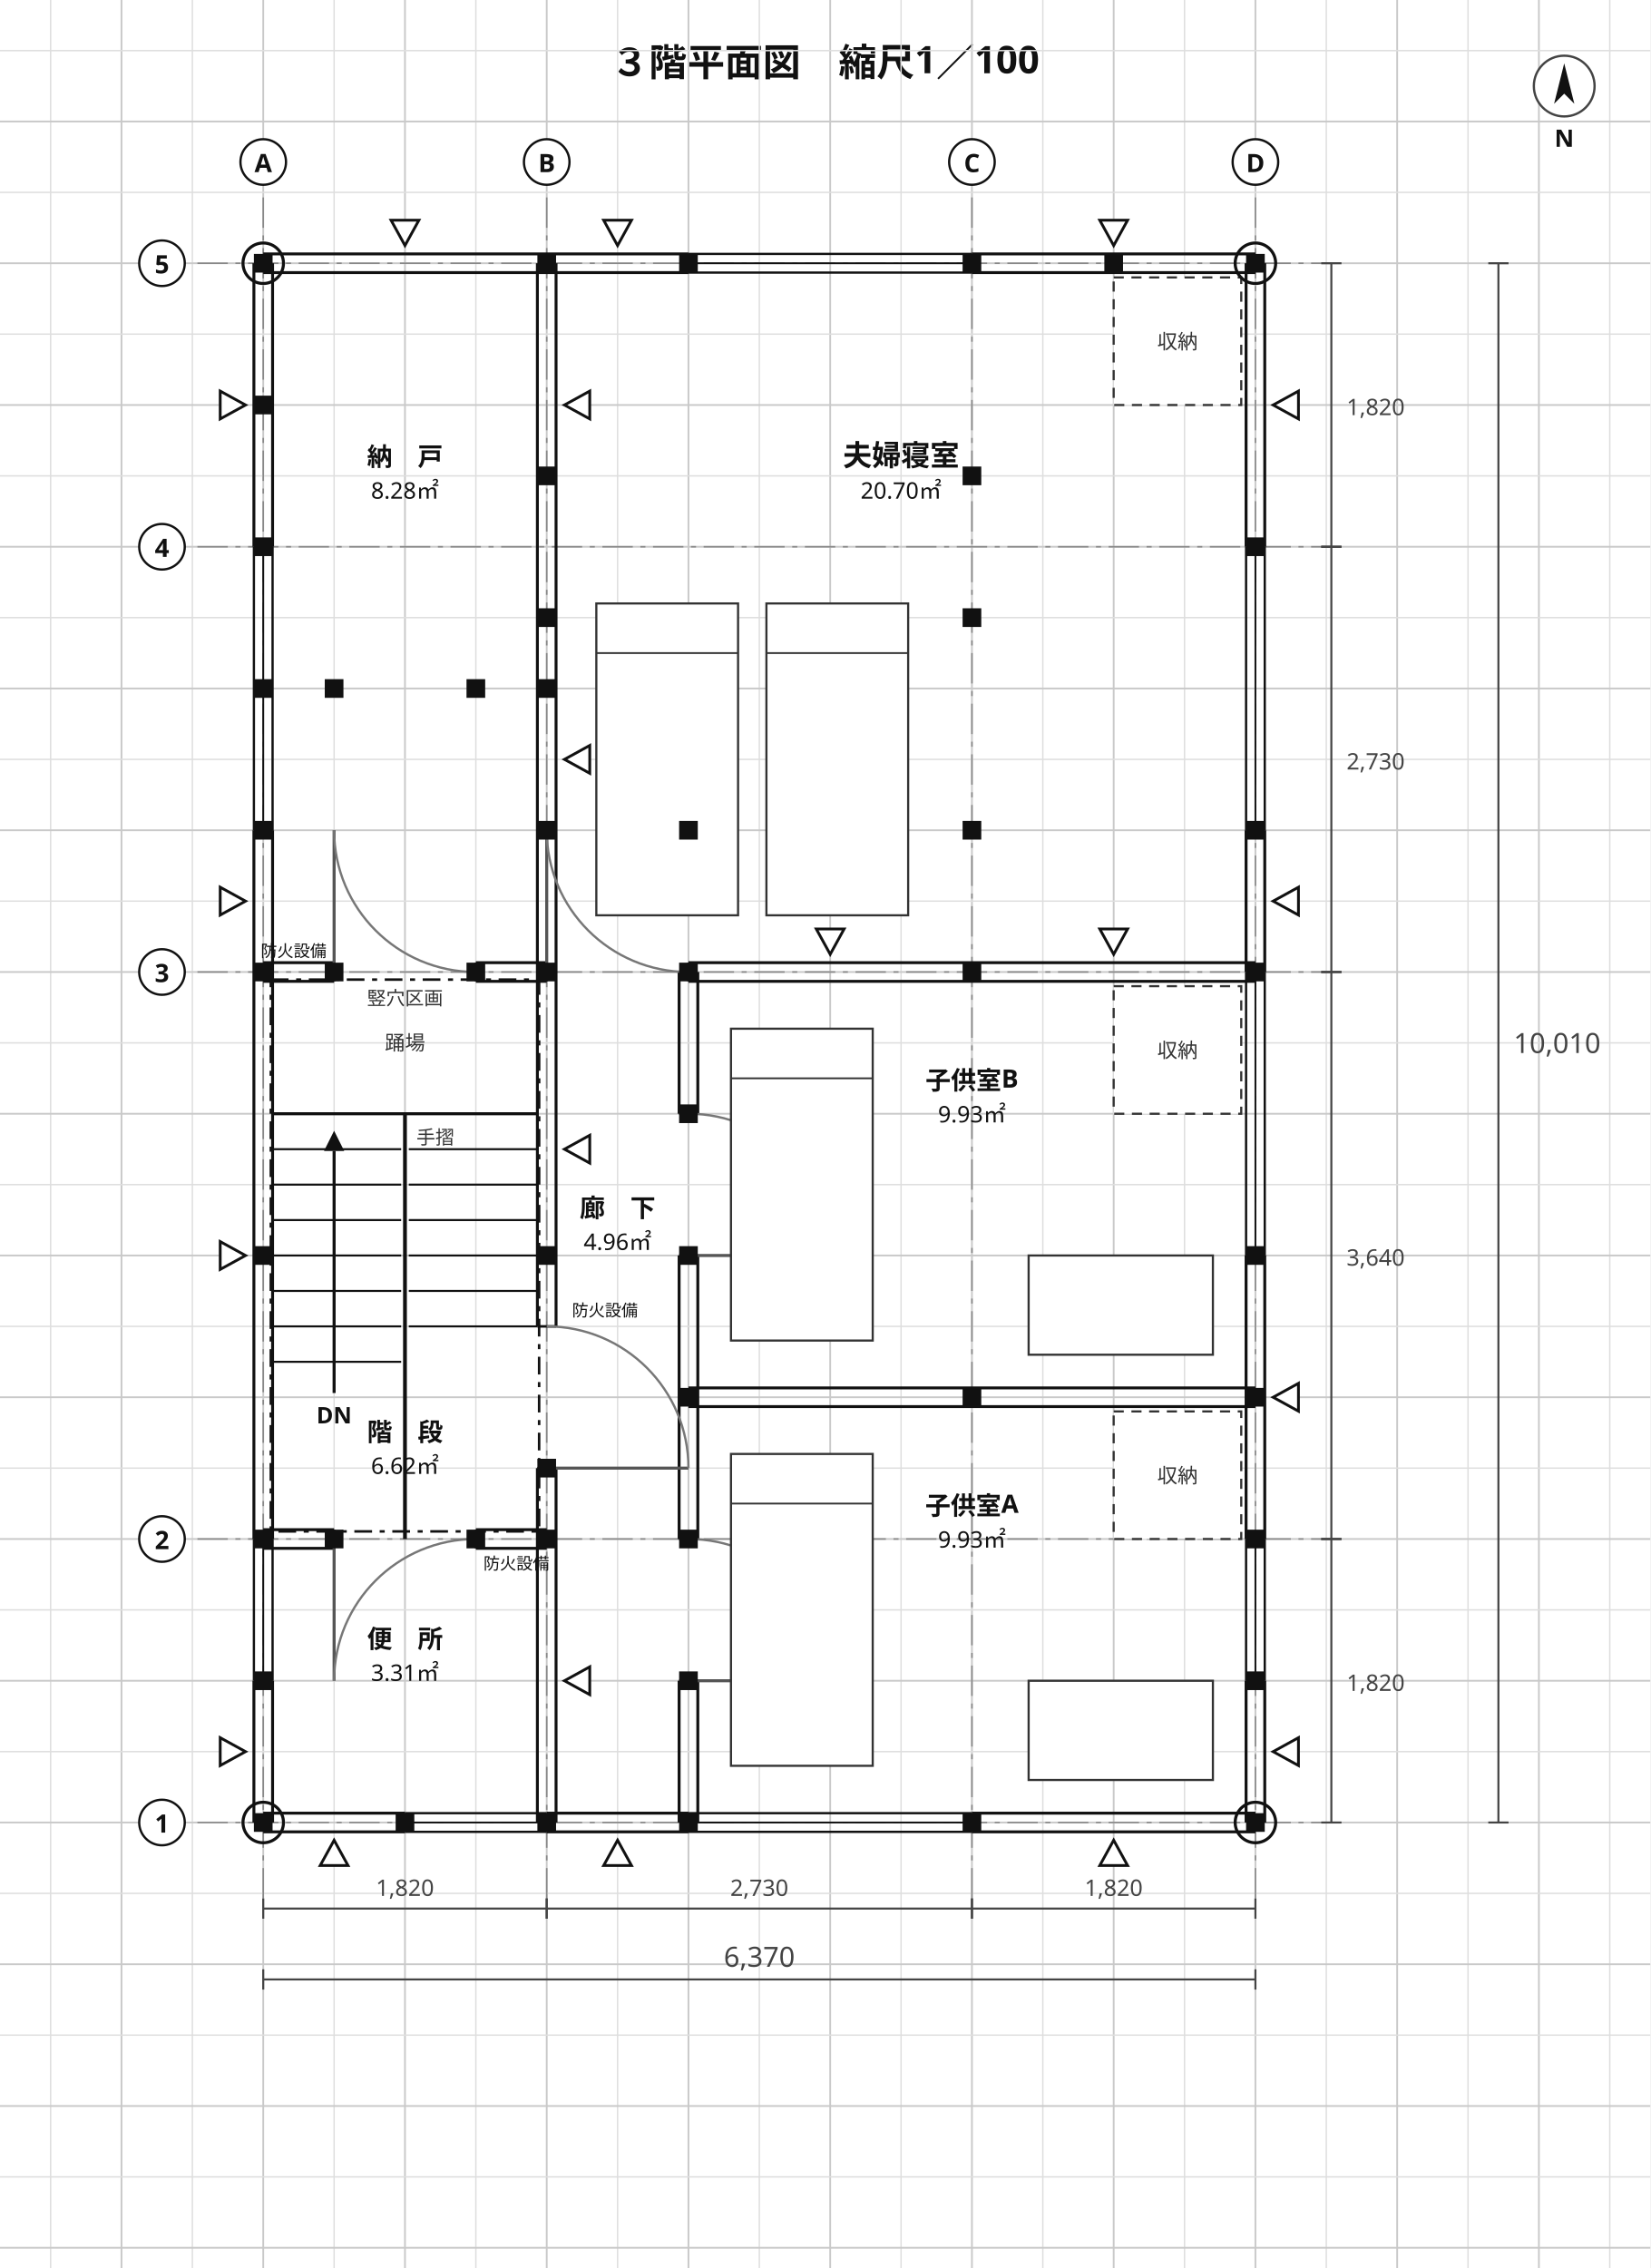
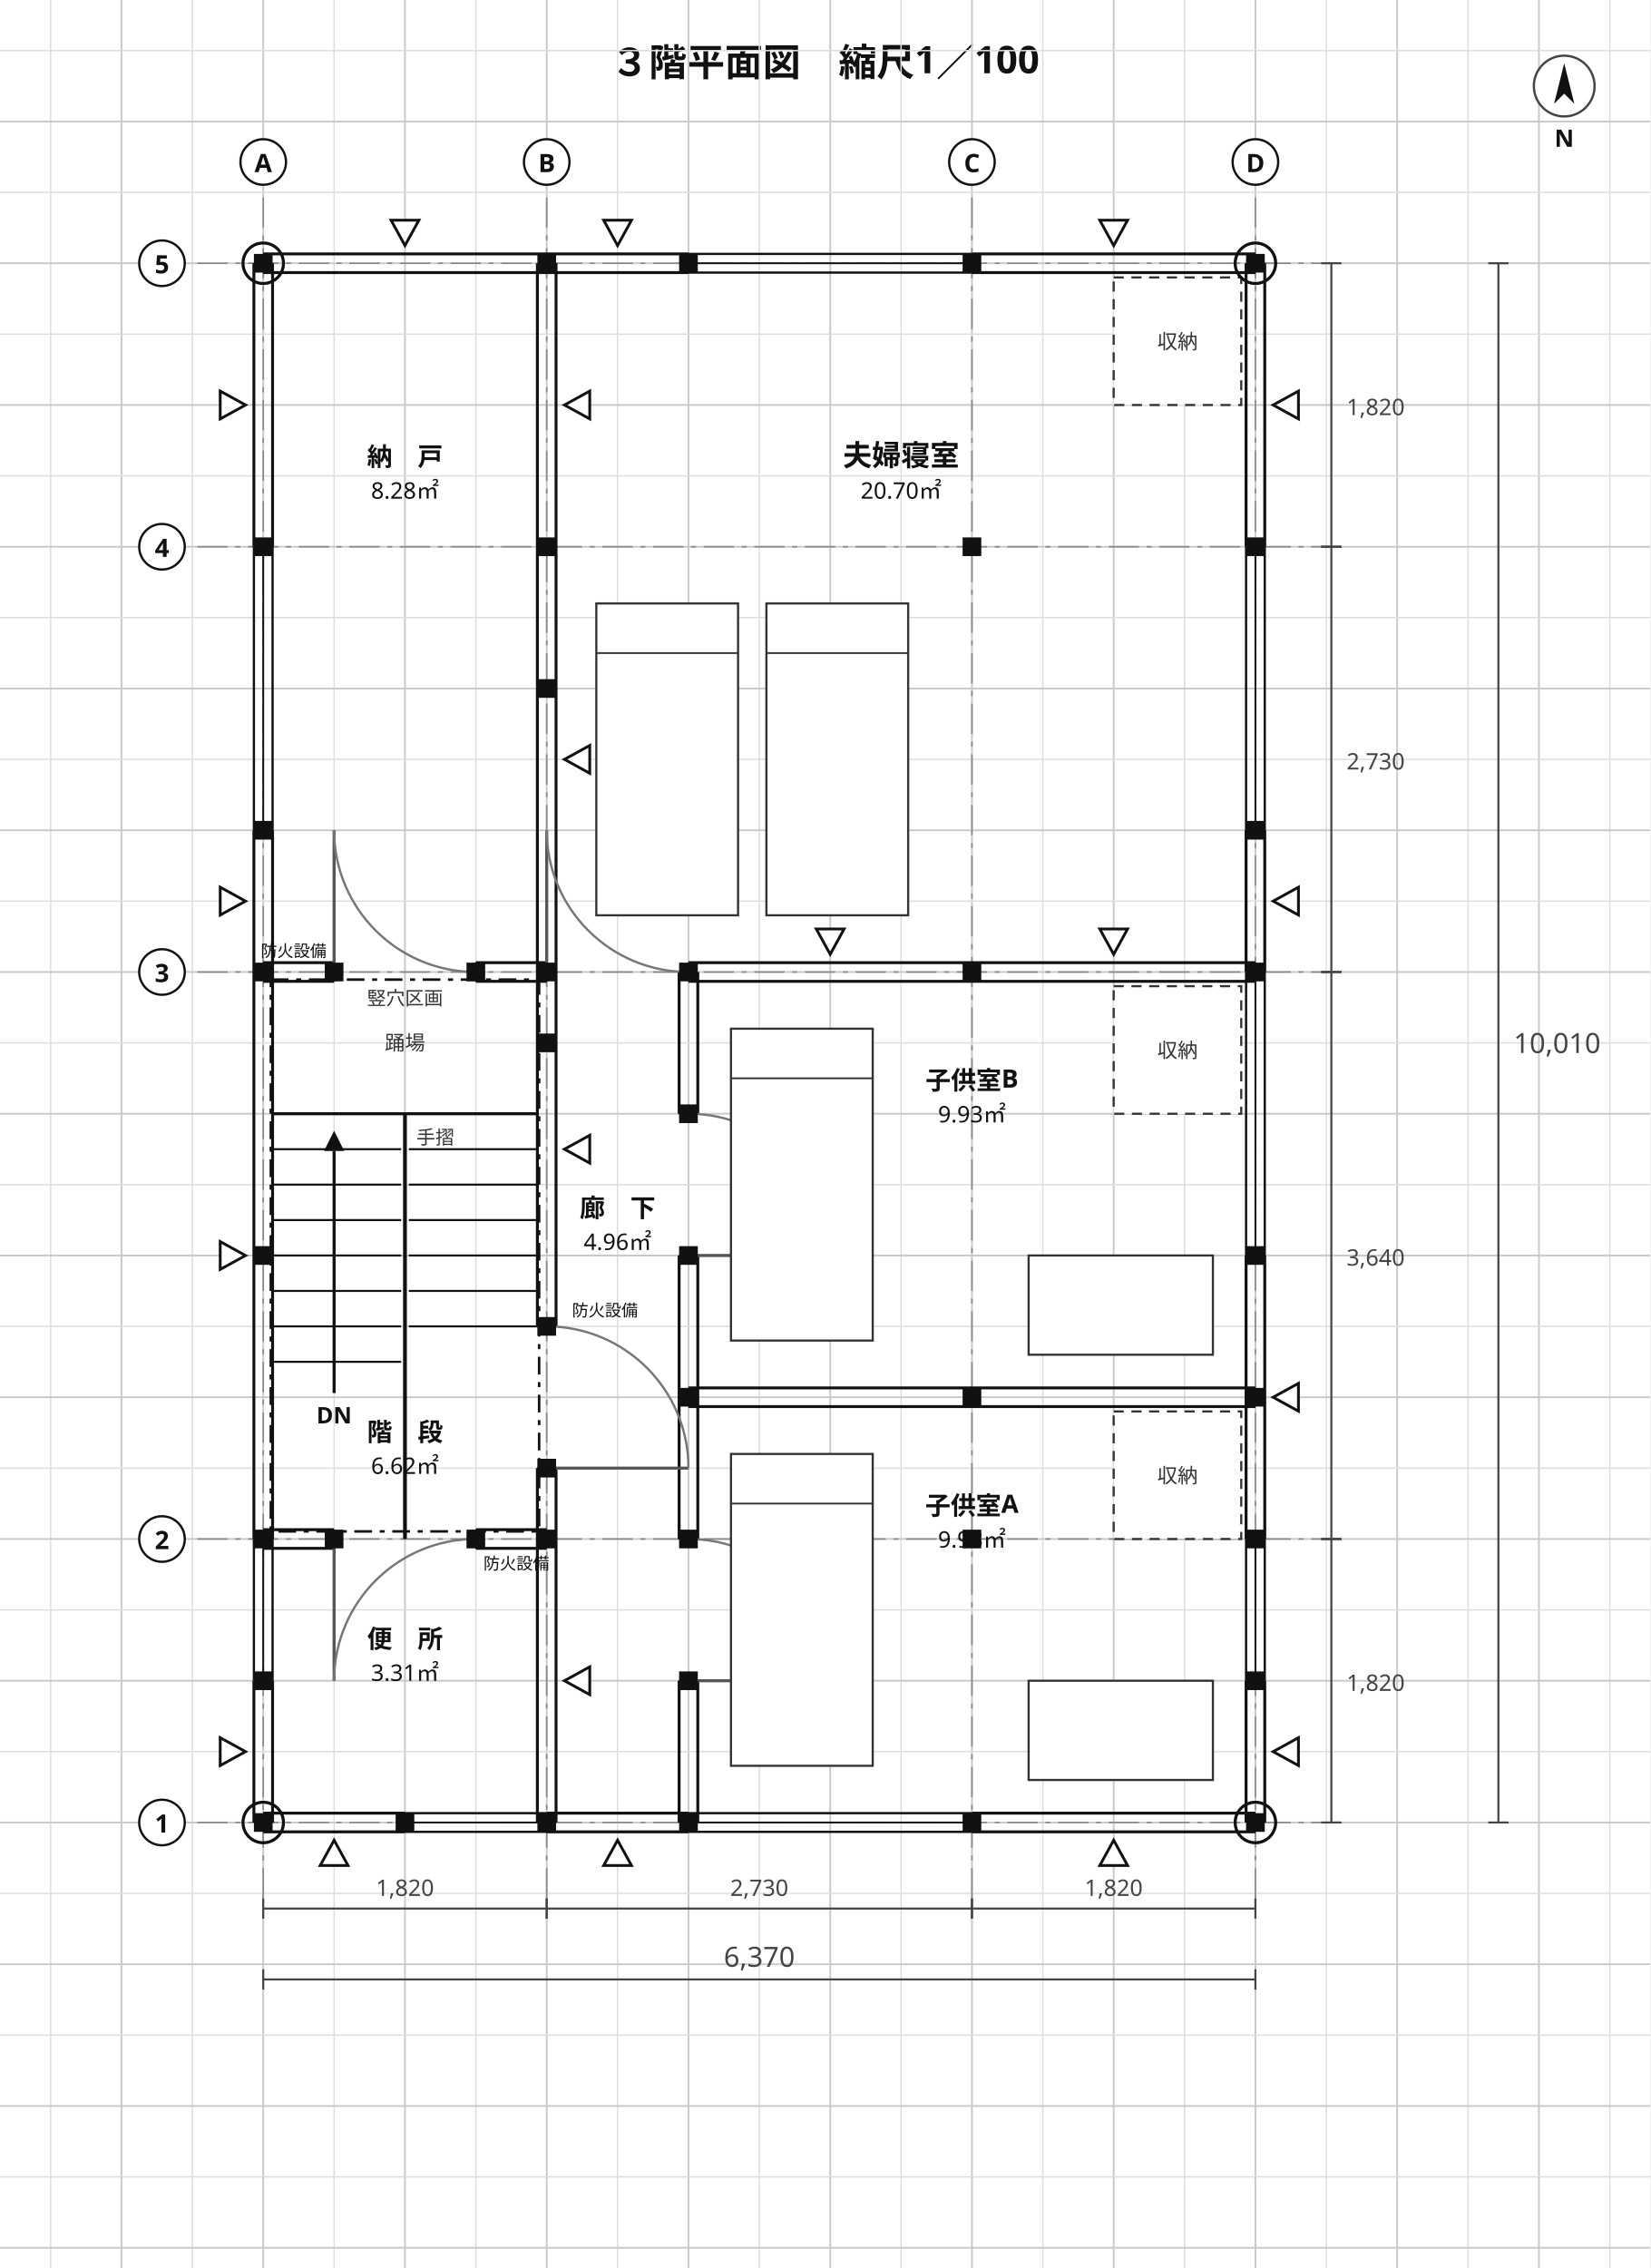
<svg xmlns="http://www.w3.org/2000/svg" viewBox="0 0 652 896" width="652" height="896" font-family="'Hiragino Sans','Hiragino Kaku Gothic ProN','Noto Sans JP','Yu Gothic',Meiryo,'IPAGothic',sans-serif">
  <rect width="652" height="896" fill="#ffffff" />
  <text x="326" y="30" font-size="15" text-anchor="middle" fill="#111" font-weight="700" font-family="'Hiragino Sans','Hiragino Kaku Gothic ProN','Noto Sans JP','Yu Gothic',Meiryo,'IPAGothic',sans-serif">３階平面図　縮尺1／100</text>
  <line x1="20" y1="0" x2="20" y2="896" stroke="#dedede" stroke-width="0.55" />
  <line x1="48" y1="0" x2="48" y2="896" stroke="#c9c9c9" stroke-width="0.7" />
  <line x1="76" y1="0" x2="76" y2="896" stroke="#dedede" stroke-width="0.55" />
  <line x1="104" y1="0" x2="104" y2="896" stroke="#c9c9c9" stroke-width="0.7" />
  <line x1="132" y1="0" x2="132" y2="896" stroke="#dedede" stroke-width="0.55" />
  <line x1="160" y1="0" x2="160" y2="896" stroke="#c9c9c9" stroke-width="0.7" />
  <line x1="188" y1="0" x2="188" y2="896" stroke="#dedede" stroke-width="0.55" />
  <line x1="216" y1="0" x2="216" y2="896" stroke="#c9c9c9" stroke-width="0.7" />
  <line x1="244" y1="0" x2="244" y2="896" stroke="#dedede" stroke-width="0.55" />
  <line x1="272" y1="0" x2="272" y2="896" stroke="#c9c9c9" stroke-width="0.7" />
  <line x1="300" y1="0" x2="300" y2="896" stroke="#dedede" stroke-width="0.55" />
  <line x1="328" y1="0" x2="328" y2="896" stroke="#c9c9c9" stroke-width="0.7" />
  <line x1="356" y1="0" x2="356" y2="896" stroke="#dedede" stroke-width="0.55" />
  <line x1="384" y1="0" x2="384" y2="896" stroke="#c9c9c9" stroke-width="0.7" />
  <line x1="412" y1="0" x2="412" y2="896" stroke="#dedede" stroke-width="0.55" />
  <line x1="440" y1="0" x2="440" y2="896" stroke="#c9c9c9" stroke-width="0.7" />
  <line x1="468" y1="0" x2="468" y2="896" stroke="#dedede" stroke-width="0.55" />
  <line x1="496" y1="0" x2="496" y2="896" stroke="#c9c9c9" stroke-width="0.7" />
  <line x1="524" y1="0" x2="524" y2="896" stroke="#dedede" stroke-width="0.55" />
  <line x1="552" y1="0" x2="552" y2="896" stroke="#c9c9c9" stroke-width="0.7" />
  <line x1="580" y1="0" x2="580" y2="896" stroke="#dedede" stroke-width="0.55" />
  <line x1="608" y1="0" x2="608" y2="896" stroke="#c9c9c9" stroke-width="0.7" />
  <line x1="636" y1="0" x2="636" y2="896" stroke="#dedede" stroke-width="0.55" />
  <line x1="0" y1="20" x2="652" y2="20" stroke="#dedede" stroke-width="0.55" />
  <line x1="0" y1="48" x2="652" y2="48" stroke="#c9c9c9" stroke-width="0.7" />
  <line x1="0" y1="76" x2="652" y2="76" stroke="#dedede" stroke-width="0.55" />
  <line x1="0" y1="104" x2="652" y2="104" stroke="#c9c9c9" stroke-width="0.7" />
  <line x1="0" y1="132" x2="652" y2="132" stroke="#dedede" stroke-width="0.55" />
  <line x1="0" y1="160" x2="652" y2="160" stroke="#c9c9c9" stroke-width="0.7" />
  <line x1="0" y1="188" x2="652" y2="188" stroke="#dedede" stroke-width="0.55" />
  <line x1="0" y1="216" x2="652" y2="216" stroke="#c9c9c9" stroke-width="0.7" />
  <line x1="0" y1="244" x2="652" y2="244" stroke="#dedede" stroke-width="0.55" />
  <line x1="0" y1="272" x2="652" y2="272" stroke="#c9c9c9" stroke-width="0.7" />
  <line x1="0" y1="300" x2="652" y2="300" stroke="#dedede" stroke-width="0.55" />
  <line x1="0" y1="328" x2="652" y2="328" stroke="#c9c9c9" stroke-width="0.7" />
  <line x1="0" y1="356" x2="652" y2="356" stroke="#dedede" stroke-width="0.55" />
  <line x1="0" y1="384" x2="652" y2="384" stroke="#c9c9c9" stroke-width="0.7" />
  <line x1="0" y1="412" x2="652" y2="412" stroke="#dedede" stroke-width="0.55" />
  <line x1="0" y1="440" x2="652" y2="440" stroke="#c9c9c9" stroke-width="0.7" />
  <line x1="0" y1="468" x2="652" y2="468" stroke="#dedede" stroke-width="0.55" />
  <line x1="0" y1="496" x2="652" y2="496" stroke="#c9c9c9" stroke-width="0.7" />
  <line x1="0" y1="524" x2="652" y2="524" stroke="#dedede" stroke-width="0.55" />
  <line x1="0" y1="552" x2="652" y2="552" stroke="#c9c9c9" stroke-width="0.7" />
  <line x1="0" y1="580" x2="652" y2="580" stroke="#dedede" stroke-width="0.55" />
  <line x1="0" y1="608" x2="652" y2="608" stroke="#c9c9c9" stroke-width="0.7" />
  <line x1="0" y1="636" x2="652" y2="636" stroke="#dedede" stroke-width="0.55" />
  <line x1="0" y1="664" x2="652" y2="664" stroke="#c9c9c9" stroke-width="0.7" />
  <line x1="0" y1="692" x2="652" y2="692" stroke="#dedede" stroke-width="0.55" />
  <line x1="0" y1="720" x2="652" y2="720" stroke="#c9c9c9" stroke-width="0.7" />
  <line x1="0" y1="748" x2="652" y2="748" stroke="#dedede" stroke-width="0.55" />
  <line x1="0" y1="776" x2="652" y2="776" stroke="#c9c9c9" stroke-width="0.7" />
  <line x1="0" y1="804" x2="652" y2="804" stroke="#dedede" stroke-width="0.55" />
  <line x1="0" y1="832" x2="652" y2="832" stroke="#c9c9c9" stroke-width="0.7" />
  <line x1="0" y1="860" x2="652" y2="860" stroke="#dedede" stroke-width="0.55" />
  <line x1="0" y1="888" x2="652" y2="888" stroke="#c9c9c9" stroke-width="0.7" />
  <line x1="104" y1="78" x2="104" y2="750" stroke="#888" stroke-width="0.6" stroke-dasharray="12 3 2 3" />
  <line x1="216" y1="78" x2="216" y2="750" stroke="#888" stroke-width="0.6" stroke-dasharray="12 3 2 3" />
  <line x1="384" y1="78" x2="384" y2="750" stroke="#888" stroke-width="0.6" stroke-dasharray="12 3 2 3" />
  <line x1="496" y1="78" x2="496" y2="750" stroke="#888" stroke-width="0.6" stroke-dasharray="12 3 2 3" />
  <line x1="78" y1="720" x2="526" y2="720" stroke="#888" stroke-width="0.6" stroke-dasharray="12 3 2 3" />
  <line x1="78" y1="608" x2="526" y2="608" stroke="#888" stroke-width="0.6" stroke-dasharray="12 3 2 3" />
  <line x1="78" y1="384" x2="526" y2="384" stroke="#888" stroke-width="0.6" stroke-dasharray="12 3 2 3" />
  <line x1="78" y1="216" x2="526" y2="216" stroke="#888" stroke-width="0.6" stroke-dasharray="12 3 2 3" />
  <line x1="78" y1="104" x2="526" y2="104" stroke="#888" stroke-width="0.6" stroke-dasharray="12 3 2 3" />
  <line x1="100.31" y1="720" x2="100.31" y2="664" stroke="#111" stroke-width="1.15" />
  <line x1="107.69" y1="720" x2="107.69" y2="664" stroke="#111" stroke-width="1.15" />
  <line x1="100.31" y1="608" x2="100.31" y2="328" stroke="#111" stroke-width="1.15" />
  <line x1="107.69" y1="608" x2="107.69" y2="328" stroke="#111" stroke-width="1.15" />
  <line x1="100.31" y1="216" x2="100.31" y2="104" stroke="#111" stroke-width="1.15" />
  <line x1="107.69" y1="216" x2="107.69" y2="104" stroke="#111" stroke-width="1.15" />
  <line x1="212.31" y1="720" x2="212.31" y2="580" stroke="#111" stroke-width="1.15" />
  <line x1="219.69" y1="720" x2="219.69" y2="580" stroke="#111" stroke-width="1.15" />
  <line x1="212.31" y1="524" x2="212.31" y2="104" stroke="#111" stroke-width="1.15" />
  <line x1="219.69" y1="524" x2="219.69" y2="104" stroke="#111" stroke-width="1.15" />
  <line x1="104" y1="716.31" x2="160" y2="716.31" stroke="#111" stroke-width="1.15" />
  <line x1="104" y1="723.69" x2="160" y2="723.69" stroke="#111" stroke-width="1.15" />
  <line x1="216" y1="716.31" x2="272" y2="716.31" stroke="#111" stroke-width="1.15" />
  <line x1="216" y1="723.69" x2="272" y2="723.69" stroke="#111" stroke-width="1.15" />
  <line x1="384" y1="716.31" x2="496" y2="716.31" stroke="#111" stroke-width="1.15" />
  <line x1="384" y1="723.69" x2="496" y2="723.69" stroke="#111" stroke-width="1.15" />
  <line x1="104" y1="604.31" x2="132" y2="604.31" stroke="#111" stroke-width="1.15" />
  <line x1="104" y1="611.69" x2="132" y2="611.69" stroke="#111" stroke-width="1.15" />
  <line x1="188" y1="604.31" x2="216" y2="604.31" stroke="#111" stroke-width="1.15" />
  <line x1="188" y1="611.69" x2="216" y2="611.69" stroke="#111" stroke-width="1.15" />
  <line x1="104" y1="380.31" x2="132" y2="380.31" stroke="#111" stroke-width="1.15" />
  <line x1="104" y1="387.69" x2="132" y2="387.69" stroke="#111" stroke-width="1.15" />
  <line x1="188" y1="380.31" x2="216" y2="380.31" stroke="#111" stroke-width="1.15" />
  <line x1="188" y1="387.69" x2="216" y2="387.69" stroke="#111" stroke-width="1.15" />
  <line x1="272" y1="380.31" x2="496" y2="380.31" stroke="#111" stroke-width="1.15" />
  <line x1="272" y1="387.69" x2="496" y2="387.69" stroke="#111" stroke-width="1.15" />
  <line x1="104" y1="100.31" x2="272" y2="100.31" stroke="#111" stroke-width="1.15" />
  <line x1="104" y1="107.69" x2="272" y2="107.69" stroke="#111" stroke-width="1.15" />
  <line x1="384" y1="100.31" x2="496" y2="100.31" stroke="#111" stroke-width="1.15" />
  <line x1="384" y1="107.69" x2="496" y2="107.69" stroke="#111" stroke-width="1.15" />
  <line x1="268.31" y1="720" x2="268.31" y2="664" stroke="#111" stroke-width="1.15" />
  <line x1="275.69" y1="720" x2="275.69" y2="664" stroke="#111" stroke-width="1.15" />
  <line x1="268.31" y1="608" x2="268.31" y2="496" stroke="#111" stroke-width="1.15" />
  <line x1="275.69" y1="608" x2="275.69" y2="496" stroke="#111" stroke-width="1.15" />
  <line x1="268.31" y1="440" x2="268.31" y2="384" stroke="#111" stroke-width="1.15" />
  <line x1="275.69" y1="440" x2="275.69" y2="384" stroke="#111" stroke-width="1.15" />
  <line x1="492.31" y1="720" x2="492.31" y2="664" stroke="#111" stroke-width="1.15" />
  <line x1="499.69" y1="720" x2="499.69" y2="664" stroke="#111" stroke-width="1.15" />
  <line x1="492.31" y1="608" x2="492.31" y2="496" stroke="#111" stroke-width="1.15" />
  <line x1="499.69" y1="608" x2="499.69" y2="496" stroke="#111" stroke-width="1.15" />
  <line x1="492.31" y1="384" x2="492.31" y2="328" stroke="#111" stroke-width="1.15" />
  <line x1="499.69" y1="384" x2="499.69" y2="328" stroke="#111" stroke-width="1.15" />
  <line x1="492.31" y1="216" x2="492.31" y2="104" stroke="#111" stroke-width="1.15" />
  <line x1="499.69" y1="216" x2="499.69" y2="104" stroke="#111" stroke-width="1.15" />
  <line x1="272" y1="548.31" x2="496" y2="548.31" stroke="#111" stroke-width="1.15" />
  <line x1="272" y1="555.69" x2="496" y2="555.69" stroke="#111" stroke-width="1.15" />
  <line x1="272" y1="716.31" x2="384" y2="716.31" stroke="#111" stroke-width="0.9" />
  <line x1="272" y1="723.69" x2="384" y2="723.69" stroke="#111" stroke-width="0.9" />
  <line x1="272" y1="720" x2="384" y2="720" stroke="#111" stroke-width="0.7" />
  <line x1="272" y1="716.31" x2="272" y2="723.69" stroke="#111" stroke-width="1.0" />
  <line x1="384" y1="716.31" x2="384" y2="723.69" stroke="#111" stroke-width="1.0" />
  <line x1="160" y1="716.31" x2="216" y2="716.31" stroke="#111" stroke-width="0.9" />
  <line x1="160" y1="723.69" x2="216" y2="723.69" stroke="#111" stroke-width="0.9" />
  <line x1="160" y1="720" x2="216" y2="720" stroke="#111" stroke-width="0.7" />
  <line x1="160" y1="716.31" x2="160" y2="723.69" stroke="#111" stroke-width="1.0" />
  <line x1="216" y1="716.31" x2="216" y2="723.69" stroke="#111" stroke-width="1.0" />
  <line x1="272" y1="100.31" x2="384" y2="100.31" stroke="#111" stroke-width="0.9" />
  <line x1="272" y1="107.69" x2="384" y2="107.69" stroke="#111" stroke-width="0.9" />
  <line x1="272" y1="104" x2="384" y2="104" stroke="#111" stroke-width="0.7" />
  <line x1="272" y1="100.31" x2="272" y2="107.69" stroke="#111" stroke-width="1.0" />
  <line x1="384" y1="100.31" x2="384" y2="107.69" stroke="#111" stroke-width="1.0" />
  <line x1="100.31" y1="664" x2="100.31" y2="608" stroke="#111" stroke-width="0.9" />
  <line x1="107.69" y1="664" x2="107.69" y2="608" stroke="#111" stroke-width="0.9" />
  <line x1="104" y1="664" x2="104" y2="608" stroke="#111" stroke-width="0.7" />
  <line x1="100.31" y1="664" x2="107.69" y2="664" stroke="#111" stroke-width="1.0" />
  <line x1="100.31" y1="608" x2="107.69" y2="608" stroke="#111" stroke-width="1.0" />
  <line x1="100.31" y1="328" x2="100.31" y2="216" stroke="#111" stroke-width="0.9" />
  <line x1="107.69" y1="328" x2="107.69" y2="216" stroke="#111" stroke-width="0.9" />
  <line x1="104" y1="328" x2="104" y2="216" stroke="#111" stroke-width="0.7" />
  <line x1="100.31" y1="328" x2="107.69" y2="328" stroke="#111" stroke-width="1.0" />
  <line x1="100.31" y1="216" x2="107.69" y2="216" stroke="#111" stroke-width="1.0" />
  <line x1="492.31" y1="664" x2="492.31" y2="608" stroke="#111" stroke-width="0.9" />
  <line x1="499.69" y1="664" x2="499.69" y2="608" stroke="#111" stroke-width="0.9" />
  <line x1="496" y1="664" x2="496" y2="608" stroke="#111" stroke-width="0.7" />
  <line x1="492.31" y1="664" x2="499.69" y2="664" stroke="#111" stroke-width="1.0" />
  <line x1="492.31" y1="608" x2="499.69" y2="608" stroke="#111" stroke-width="1.0" />
  <line x1="492.31" y1="496" x2="492.31" y2="384" stroke="#111" stroke-width="0.9" />
  <line x1="499.69" y1="496" x2="499.69" y2="384" stroke="#111" stroke-width="0.9" />
  <line x1="496" y1="496" x2="496" y2="384" stroke="#111" stroke-width="0.7" />
  <line x1="492.31" y1="496" x2="499.69" y2="496" stroke="#111" stroke-width="1.0" />
  <line x1="492.31" y1="384" x2="499.69" y2="384" stroke="#111" stroke-width="1.0" />
  <line x1="492.31" y1="328" x2="492.31" y2="216" stroke="#111" stroke-width="0.9" />
  <line x1="499.69" y1="328" x2="499.69" y2="216" stroke="#111" stroke-width="0.9" />
  <line x1="496" y1="328" x2="496" y2="216" stroke="#111" stroke-width="0.7" />
  <line x1="492.31" y1="328" x2="499.69" y2="328" stroke="#111" stroke-width="1.0" />
  <line x1="492.31" y1="216" x2="499.69" y2="216" stroke="#111" stroke-width="1.0" />
  <line x1="132" y1="604.31" x2="132" y2="611.69" stroke="#111" stroke-width="1.0" />
  <line x1="188" y1="604.31" x2="188" y2="611.69" stroke="#111" stroke-width="1.0" />
  <line x1="132" y1="608" x2="132" y2="664" stroke="#555" stroke-width="1.2" />
  <path d="M 132.0 664.0 A 56.0 56.0 0 0 1 188.0 608.0" stroke="#777" stroke-width="0.9" fill="none" />
  <text x="191" y="620" font-size="6.5" text-anchor="start" fill="#111" font-weight="400" font-family="'Hiragino Sans','Hiragino Kaku Gothic ProN','Noto Sans JP','Yu Gothic',Meiryo,'IPAGothic',sans-serif">防火設備</text>
  <line x1="212.31" y1="580" x2="219.69" y2="580" stroke="#111" stroke-width="1.0" />
  <line x1="212.31" y1="524" x2="219.69" y2="524" stroke="#111" stroke-width="1.0" />
  <line x1="216" y1="580" x2="272" y2="580" stroke="#555" stroke-width="1.2" />
  <path d="M 272.0 580.0 A 56.0 56.0 0 0 0 216.0 524.0" stroke="#777" stroke-width="0.9" fill="none" />
  <text x="226" y="520" font-size="6.5" text-anchor="start" fill="#111" font-weight="400" font-family="'Hiragino Sans','Hiragino Kaku Gothic ProN','Noto Sans JP','Yu Gothic',Meiryo,'IPAGothic',sans-serif">防火設備</text>
  <line x1="268.31" y1="664" x2="275.69" y2="664" stroke="#111" stroke-width="1.0" />
  <line x1="268.31" y1="608" x2="275.69" y2="608" stroke="#111" stroke-width="1.0" />
  <line x1="272" y1="664" x2="328" y2="664" stroke="#555" stroke-width="1.2" />
  <path d="M 328.0 664.0 A 56.0 56.0 0 0 0 272.0 608.0" stroke="#777" stroke-width="0.9" fill="none" />
  <line x1="268.31" y1="496" x2="275.69" y2="496" stroke="#111" stroke-width="1.0" />
  <line x1="268.31" y1="440" x2="275.69" y2="440" stroke="#111" stroke-width="1.0" />
  <line x1="272" y1="496" x2="328" y2="496" stroke="#555" stroke-width="1.2" />
  <path d="M 328.0 496.0 A 56.0 56.0 0 0 0 272.0 440.0" stroke="#777" stroke-width="0.9" fill="none" />
  <line x1="216" y1="380.31" x2="216" y2="387.69" stroke="#111" stroke-width="1.0" />
  <line x1="272" y1="380.31" x2="272" y2="387.69" stroke="#111" stroke-width="1.0" />
  <line x1="216" y1="384" x2="216" y2="328" stroke="#555" stroke-width="1.2" />
  <path d="M 216.0 328.0 A 56.0 56.0 0 0 0 272.0 384.0" stroke="#777" stroke-width="0.9" fill="none" />
  <line x1="132" y1="380.31" x2="132" y2="387.69" stroke="#111" stroke-width="1.0" />
  <line x1="188" y1="380.31" x2="188" y2="387.69" stroke="#111" stroke-width="1.0" />
  <line x1="132" y1="384" x2="132" y2="328" stroke="#555" stroke-width="1.2" />
  <path d="M 132.0 328.0 A 56.0 56.0 0 0 0 188.0 384.0" stroke="#777" stroke-width="0.9" fill="none" />
  <text x="129" y="378" font-size="6.5" text-anchor="end" fill="#111" font-weight="400" font-family="'Hiragino Sans','Hiragino Kaku Gothic ProN','Noto Sans JP','Yu Gothic',Meiryo,'IPAGothic',sans-serif">防火設備</text>
  <rect x="288.8" y="574.4" width="56" height="123.2" fill="#fff" stroke="#333" stroke-width="0.85" />
  <line x1="288.8" y1="594" x2="344.8" y2="594" stroke="#333" stroke-width="0.7" />
  <rect x="406.4" y="664" width="72.8" height="39.2" fill="#fff" stroke="#333" stroke-width="0.85" />
  <rect x="440" y="557.6" width="50.4" height="50.4" fill="#fff" stroke="#333" stroke-width="0.85" stroke-dasharray="4 3" />
  <text x="465.2" y="585.8" font-size="8" text-anchor="middle" fill="#333" font-weight="400" font-family="'Hiragino Sans','Hiragino Kaku Gothic ProN','Noto Sans JP','Yu Gothic',Meiryo,'IPAGothic',sans-serif">収納</text>
  <rect x="288.8" y="406.4" width="56" height="123.2" fill="#fff" stroke="#333" stroke-width="0.85" />
  <line x1="288.8" y1="426" x2="344.8" y2="426" stroke="#333" stroke-width="0.7" />
  <rect x="406.4" y="496" width="72.8" height="39.2" fill="#fff" stroke="#333" stroke-width="0.85" />
  <rect x="440" y="389.6" width="50.4" height="50.4" fill="#fff" stroke="#333" stroke-width="0.85" stroke-dasharray="4 3" />
  <text x="465.2" y="417.8" font-size="8" text-anchor="middle" fill="#333" font-weight="400" font-family="'Hiragino Sans','Hiragino Kaku Gothic ProN','Noto Sans JP','Yu Gothic',Meiryo,'IPAGothic',sans-serif">収納</text>
  <rect x="235.6" y="238.4" width="56" height="123.2" fill="#fff" stroke="#333" stroke-width="0.85" />
  <line x1="235.6" y1="258" x2="291.6" y2="258" stroke="#333" stroke-width="0.7" />
  <rect x="302.8" y="238.4" width="56" height="123.2" fill="#fff" stroke="#333" stroke-width="0.85" />
  <line x1="302.8" y1="258" x2="358.8" y2="258" stroke="#333" stroke-width="0.7" />
  <rect x="440" y="109.6" width="50.4" height="50.4" fill="#fff" stroke="#333" stroke-width="0.85" stroke-dasharray="4 3" />
  <text x="465.2" y="137.8" font-size="8" text-anchor="middle" fill="#333" font-weight="400" font-family="'Hiragino Sans','Hiragino Kaku Gothic ProN','Noto Sans JP','Yu Gothic',Meiryo,'IPAGothic',sans-serif">収納</text>
  <line x1="107.69" y1="440" x2="212.31" y2="440" stroke="#111" stroke-width="1.2" />
  <text x="160" y="414.8" font-size="8" text-anchor="middle" fill="#333" font-weight="400" font-family="'Hiragino Sans','Hiragino Kaku Gothic ProN','Noto Sans JP','Yu Gothic',Meiryo,'IPAGothic',sans-serif">踊場</text>
  <line x1="160" y1="608" x2="160" y2="440" stroke="#111" stroke-width="1.5" />
  <text x="172" y="452" font-size="7.5" text-anchor="middle" fill="#333" font-weight="400" font-family="'Hiragino Sans','Hiragino Kaku Gothic ProN','Noto Sans JP','Yu Gothic',Meiryo,'IPAGothic',sans-serif">手摺</text>
  <line x1="161.5" y1="454" x2="212.31" y2="454" stroke="#111" stroke-width="0.8" />
  <line x1="161.5" y1="468" x2="212.31" y2="468" stroke="#111" stroke-width="0.8" />
  <line x1="161.5" y1="482" x2="212.31" y2="482" stroke="#111" stroke-width="0.8" />
  <line x1="161.5" y1="496" x2="212.31" y2="496" stroke="#111" stroke-width="0.8" />
  <line x1="161.5" y1="510" x2="212.31" y2="510" stroke="#111" stroke-width="0.8" />
  <line x1="161.5" y1="524" x2="212.31" y2="524" stroke="#111" stroke-width="0.8" />
  <line x1="107.69" y1="454" x2="158.5" y2="454" stroke="#111" stroke-width="0.8" />
  <line x1="107.69" y1="468" x2="158.5" y2="468" stroke="#111" stroke-width="0.8" />
  <line x1="107.69" y1="482" x2="158.5" y2="482" stroke="#111" stroke-width="0.8" />
  <line x1="107.69" y1="496" x2="158.5" y2="496" stroke="#111" stroke-width="0.8" />
  <line x1="107.69" y1="510" x2="158.5" y2="510" stroke="#111" stroke-width="0.8" />
  <line x1="107.69" y1="524" x2="158.5" y2="524" stroke="#111" stroke-width="0.8" />
  <line x1="107.69" y1="538" x2="158.5" y2="538" stroke="#111" stroke-width="0.8" />
  <line x1="132" y1="550.32" x2="132" y2="454.72" stroke="#111" stroke-width="1.2" />
  <polygon points="132,446.72 128,454.72 136,454.72" fill="#111" />
  <text x="132" y="562.32" font-size="9" text-anchor="middle" fill="#111" font-weight="700" font-family="'Hiragino Sans','Hiragino Kaku Gothic ProN','Noto Sans JP','Yu Gothic',Meiryo,'IPAGothic',sans-serif">DN</text>
  <rect x="107" y="387" width="106" height="218" fill="none" stroke="#111" stroke-width="1.0" stroke-dasharray="7 3 2 3" />
  <text x="160" y="397" font-size="7.5" text-anchor="middle" fill="#333" font-weight="400" font-family="'Hiragino Sans','Hiragino Kaku Gothic ProN','Noto Sans JP','Yu Gothic',Meiryo,'IPAGothic',sans-serif">竪穴区画</text>
  <polygon points="97,692 87,686.5 87,697.5" fill="#fff" stroke="#111" stroke-width="1.1" />
  <polygon points="97,496 87,490.5 87,501.5" fill="#fff" stroke="#111" stroke-width="1.1" />
  <polygon points="97,356 87,350.5 87,361.5" fill="#fff" stroke="#111" stroke-width="1.1" />
  <polygon points="97,160 87,154.5 87,165.5" fill="#fff" stroke="#111" stroke-width="1.1" />
  <polygon points="223,664 233,658.5 233,669.5" fill="#fff" stroke="#111" stroke-width="1.1" />
  <polygon points="223,454 233,448.5 233,459.5" fill="#fff" stroke="#111" stroke-width="1.1" />
  <polygon points="223,300 233,294.5 233,305.5" fill="#fff" stroke="#111" stroke-width="1.1" />
  <polygon points="223,160 233,154.5 233,165.5" fill="#fff" stroke="#111" stroke-width="1.1" />
  <polygon points="503,692 513,686.5 513,697.5" fill="#fff" stroke="#111" stroke-width="1.1" />
  <polygon points="503,552 513,546.5 513,557.5" fill="#fff" stroke="#111" stroke-width="1.1" />
  <polygon points="503,356 513,350.5 513,361.5" fill="#fff" stroke="#111" stroke-width="1.1" />
  <polygon points="503,160 513,154.5 513,165.5" fill="#fff" stroke="#111" stroke-width="1.1" />
  <polygon points="132,727 126.5,737 137.5,737" fill="#fff" stroke="#111" stroke-width="1.1" />
  <polygon points="244,727 238.5,737 249.5,737" fill="#fff" stroke="#111" stroke-width="1.1" />
  <polygon points="440,727 434.5,737 445.5,737" fill="#fff" stroke="#111" stroke-width="1.1" />
  <polygon points="328,377 322.5,367 333.5,367" fill="#fff" stroke="#111" stroke-width="1.1" />
  <polygon points="440,377 434.5,367 445.5,367" fill="#fff" stroke="#111" stroke-width="1.1" />
  <polygon points="160,97 154.5,87 165.5,87" fill="#fff" stroke="#111" stroke-width="1.1" />
  <polygon points="244,97 238.5,87 249.5,87" fill="#fff" stroke="#111" stroke-width="1.1" />
  <polygon points="440,97 434.5,87 445.5,87" fill="#fff" stroke="#111" stroke-width="1.1" />
  <rect x="100.31" y="660.31" width="7.38" height="7.38" fill="#111" />
  <rect x="100.31" y="604.31" width="7.38" height="7.38" fill="#111" />
  <rect x="100.31" y="492.31" width="7.38" height="7.38" fill="#111" />
  <rect x="100.31" y="380.31" width="7.38" height="7.38" fill="#111" />
  <rect x="100.31" y="324.31" width="7.38" height="7.38" fill="#111" />
-   <rect x="100.31" y="268.31" width="7.38" height="7.38" fill="#111" />
  <rect x="100.31" y="212.31" width="7.38" height="7.38" fill="#111" />
-   <rect x="100.31" y="156.31" width="7.38" height="7.38" fill="#111" />
  <rect x="128.31" y="604.31" width="7.38" height="7.38" fill="#111" />
  <rect x="128.31" y="380.31" width="7.38" height="7.38" fill="#111" />
-   <rect x="128.31" y="268.31" width="7.38" height="7.38" fill="#111" />
  <rect x="156.31" y="716.31" width="7.38" height="7.38" fill="#111" />
  <rect x="184.31" y="604.31" width="7.38" height="7.38" fill="#111" />
  <rect x="184.31" y="380.31" width="7.38" height="7.38" fill="#111" />
-   <rect x="184.31" y="268.31" width="7.38" height="7.38" fill="#111" />
  <rect x="212.31" y="716.31" width="7.38" height="7.38" fill="#111" />
  <rect x="212.31" y="604.31" width="7.38" height="7.38" fill="#111" />
  <rect x="212.31" y="576.31" width="7.38" height="7.38" fill="#111" />
-   <rect x="212.31" y="492.31" width="7.38" height="7.38" fill="#111" />
+   <rect x="212.31" y="520.31" width="7.38" height="7.38" fill="#111" />
+   <rect x="212.31" y="408.31" width="7.38" height="7.38" fill="#111" />
  <rect x="212.31" y="380.31" width="7.38" height="7.38" fill="#111" />
-   <rect x="212.31" y="324.31" width="7.38" height="7.38" fill="#111" />
  <rect x="212.31" y="268.31" width="7.38" height="7.38" fill="#111" />
-   <rect x="212.31" y="240.31" width="7.38" height="7.38" fill="#111" />
-   <rect x="212.31" y="184.31" width="7.38" height="7.38" fill="#111" />
+   <rect x="212.31" y="212.31" width="7.38" height="7.38" fill="#111" />
  <rect x="212.31" y="100.31" width="7.38" height="7.38" fill="#111" />
  <rect x="268.31" y="716.31" width="7.38" height="7.38" fill="#111" />
  <rect x="268.31" y="660.31" width="7.38" height="7.38" fill="#111" />
  <rect x="268.31" y="604.31" width="7.38" height="7.38" fill="#111" />
  <rect x="268.31" y="548.31" width="7.38" height="7.38" fill="#111" />
  <rect x="268.31" y="492.31" width="7.38" height="7.38" fill="#111" />
  <rect x="268.31" y="436.31" width="7.38" height="7.38" fill="#111" />
  <rect x="268.31" y="380.31" width="7.38" height="7.38" fill="#111" />
-   <rect x="268.31" y="324.31" width="7.38" height="7.38" fill="#111" />
  <rect x="268.31" y="100.31" width="7.38" height="7.38" fill="#111" />
  <rect x="380.31" y="716.31" width="7.38" height="7.38" fill="#111" />
+   <rect x="380.31" y="604.31" width="7.38" height="7.38" fill="#111" />
  <rect x="380.31" y="548.31" width="7.38" height="7.38" fill="#111" />
  <rect x="380.31" y="380.31" width="7.38" height="7.38" fill="#111" />
-   <rect x="380.31" y="324.31" width="7.38" height="7.38" fill="#111" />
-   <rect x="380.31" y="240.31" width="7.38" height="7.38" fill="#111" />
-   <rect x="380.31" y="184.31" width="7.38" height="7.38" fill="#111" />
+   <rect x="380.31" y="212.31" width="7.38" height="7.38" fill="#111" />
  <rect x="380.31" y="100.31" width="7.38" height="7.38" fill="#111" />
-   <rect x="436.31" y="100.31" width="7.38" height="7.38" fill="#111" />
  <rect x="492.31" y="660.31" width="7.38" height="7.38" fill="#111" />
  <rect x="492.31" y="604.31" width="7.38" height="7.38" fill="#111" />
  <rect x="492.31" y="548.31" width="7.38" height="7.38" fill="#111" />
  <rect x="492.31" y="492.31" width="7.38" height="7.38" fill="#111" />
  <rect x="492.31" y="380.31" width="7.38" height="7.38" fill="#111" />
  <rect x="492.31" y="324.31" width="7.38" height="7.38" fill="#111" />
  <rect x="492.31" y="212.31" width="7.38" height="7.38" fill="#111" />
  <rect x="100.31" y="716.31" width="7.38" height="7.38" fill="#111" />
  <circle cx="104" cy="720" r="8" fill="none" stroke="#111" stroke-width="1.2" />
  <rect x="100.31" y="100.31" width="7.38" height="7.38" fill="#111" />
  <circle cx="104" cy="104" r="8" fill="none" stroke="#111" stroke-width="1.2" />
  <rect x="492.31" y="716.31" width="7.38" height="7.38" fill="#111" />
  <circle cx="496" cy="720" r="8" fill="none" stroke="#111" stroke-width="1.2" />
  <rect x="492.31" y="100.31" width="7.38" height="7.38" fill="#111" />
  <circle cx="496" cy="104" r="8" fill="none" stroke="#111" stroke-width="1.2" />
  <text x="160" y="651.04" font-size="10" text-anchor="middle" fill="#111" font-weight="700" font-family="'Hiragino Sans','Hiragino Kaku Gothic ProN','Noto Sans JP','Yu Gothic',Meiryo,'IPAGothic',sans-serif">便　所</text>
  <text x="160" y="664.04" font-size="9" text-anchor="middle" fill="#111" font-weight="400" font-family="'Hiragino Sans','Hiragino Kaku Gothic ProN','Noto Sans JP','Yu Gothic',Meiryo,'IPAGothic',sans-serif">3.31㎡</text>
  <text x="160" y="569.28" font-size="10" text-anchor="middle" fill="#111" font-weight="700" font-family="'Hiragino Sans','Hiragino Kaku Gothic ProN','Noto Sans JP','Yu Gothic',Meiryo,'IPAGothic',sans-serif">階　段</text>
  <text x="160" y="582.28" font-size="9" text-anchor="middle" fill="#111" font-weight="400" font-family="'Hiragino Sans','Hiragino Kaku Gothic ProN','Noto Sans JP','Yu Gothic',Meiryo,'IPAGothic',sans-serif">6.62㎡</text>
  <text x="160" y="184" font-size="10" text-anchor="middle" fill="#111" font-weight="700" font-family="'Hiragino Sans','Hiragino Kaku Gothic ProN','Noto Sans JP','Yu Gothic',Meiryo,'IPAGothic',sans-serif">納　戸</text>
  <text x="160" y="197" font-size="9" text-anchor="middle" fill="#111" font-weight="400" font-family="'Hiragino Sans','Hiragino Kaku Gothic ProN','Noto Sans JP','Yu Gothic',Meiryo,'IPAGothic',sans-serif">8.28㎡</text>
  <text x="244" y="480.8" font-size="10" text-anchor="middle" fill="#111" font-weight="700" font-family="'Hiragino Sans','Hiragino Kaku Gothic ProN','Noto Sans JP','Yu Gothic',Meiryo,'IPAGothic',sans-serif">廊　下</text>
  <text x="244" y="493.8" font-size="9" text-anchor="middle" fill="#111" font-weight="400" font-family="'Hiragino Sans','Hiragino Kaku Gothic ProN','Noto Sans JP','Yu Gothic',Meiryo,'IPAGothic',sans-serif">4.96㎡</text>
  <text x="384" y="598.4" font-size="10" text-anchor="middle" fill="#111" font-weight="700" font-family="'Hiragino Sans','Hiragino Kaku Gothic ProN','Noto Sans JP','Yu Gothic',Meiryo,'IPAGothic',sans-serif">子供室A</text>
  <text x="384" y="611.4" font-size="9" text-anchor="middle" fill="#111" font-weight="400" font-family="'Hiragino Sans','Hiragino Kaku Gothic ProN','Noto Sans JP','Yu Gothic',Meiryo,'IPAGothic',sans-serif">9.93㎡</text>
  <text x="384" y="430.4" font-size="10" text-anchor="middle" fill="#111" font-weight="700" font-family="'Hiragino Sans','Hiragino Kaku Gothic ProN','Noto Sans JP','Yu Gothic',Meiryo,'IPAGothic',sans-serif">子供室B</text>
  <text x="384" y="443.4" font-size="9" text-anchor="middle" fill="#111" font-weight="400" font-family="'Hiragino Sans','Hiragino Kaku Gothic ProN','Noto Sans JP','Yu Gothic',Meiryo,'IPAGothic',sans-serif">9.93㎡</text>
  <text x="356" y="184" font-size="11.5" text-anchor="middle" fill="#111" font-weight="700" font-family="'Hiragino Sans','Hiragino Kaku Gothic ProN','Noto Sans JP','Yu Gothic',Meiryo,'IPAGothic',sans-serif">夫婦寝室</text>
  <text x="356" y="197" font-size="9" text-anchor="middle" fill="#111" font-weight="400" font-family="'Hiragino Sans','Hiragino Kaku Gothic ProN','Noto Sans JP','Yu Gothic',Meiryo,'IPAGothic',sans-serif">20.70㎡</text>
  <circle cx="104" cy="64" r="9" fill="#fff" stroke="#111" stroke-width="0.9" />
  <text x="104" y="68" font-size="10" text-anchor="middle" fill="#111" font-weight="700" font-family="'Hiragino Sans','Hiragino Kaku Gothic ProN','Noto Sans JP','Yu Gothic',Meiryo,'IPAGothic',sans-serif">A</text>
  <circle cx="216" cy="64" r="9" fill="#fff" stroke="#111" stroke-width="0.9" />
  <text x="216" y="68" font-size="10" text-anchor="middle" fill="#111" font-weight="700" font-family="'Hiragino Sans','Hiragino Kaku Gothic ProN','Noto Sans JP','Yu Gothic',Meiryo,'IPAGothic',sans-serif">B</text>
  <circle cx="384" cy="64" r="9" fill="#fff" stroke="#111" stroke-width="0.9" />
  <text x="384" y="68" font-size="10" text-anchor="middle" fill="#111" font-weight="700" font-family="'Hiragino Sans','Hiragino Kaku Gothic ProN','Noto Sans JP','Yu Gothic',Meiryo,'IPAGothic',sans-serif">C</text>
  <circle cx="496" cy="64" r="9" fill="#fff" stroke="#111" stroke-width="0.9" />
  <text x="496" y="68" font-size="10" text-anchor="middle" fill="#111" font-weight="700" font-family="'Hiragino Sans','Hiragino Kaku Gothic ProN','Noto Sans JP','Yu Gothic',Meiryo,'IPAGothic',sans-serif">D</text>
  <circle cx="64" cy="720" r="9" fill="#fff" stroke="#111" stroke-width="0.9" />
  <text x="64" y="724" font-size="10" text-anchor="middle" fill="#111" font-weight="700" font-family="'Hiragino Sans','Hiragino Kaku Gothic ProN','Noto Sans JP','Yu Gothic',Meiryo,'IPAGothic',sans-serif">1</text>
  <circle cx="64" cy="608" r="9" fill="#fff" stroke="#111" stroke-width="0.9" />
  <text x="64" y="612" font-size="10" text-anchor="middle" fill="#111" font-weight="700" font-family="'Hiragino Sans','Hiragino Kaku Gothic ProN','Noto Sans JP','Yu Gothic',Meiryo,'IPAGothic',sans-serif">2</text>
  <circle cx="64" cy="384" r="9" fill="#fff" stroke="#111" stroke-width="0.9" />
  <text x="64" y="388" font-size="10" text-anchor="middle" fill="#111" font-weight="700" font-family="'Hiragino Sans','Hiragino Kaku Gothic ProN','Noto Sans JP','Yu Gothic',Meiryo,'IPAGothic',sans-serif">3</text>
  <circle cx="64" cy="216" r="9" fill="#fff" stroke="#111" stroke-width="0.9" />
  <text x="64" y="220" font-size="10" text-anchor="middle" fill="#111" font-weight="700" font-family="'Hiragino Sans','Hiragino Kaku Gothic ProN','Noto Sans JP','Yu Gothic',Meiryo,'IPAGothic',sans-serif">4</text>
  <circle cx="64" cy="104" r="9" fill="#fff" stroke="#111" stroke-width="0.9" />
  <text x="64" y="108" font-size="10" text-anchor="middle" fill="#111" font-weight="700" font-family="'Hiragino Sans','Hiragino Kaku Gothic ProN','Noto Sans JP','Yu Gothic',Meiryo,'IPAGothic',sans-serif">5</text>
  <line x1="104" y1="754" x2="216" y2="754" stroke="#444" stroke-width="0.8" />
  <line x1="104" y1="750" x2="104" y2="758" stroke="#444" stroke-width="0.8" />
  <line x1="216" y1="750" x2="216" y2="758" stroke="#444" stroke-width="0.8" />
  <text x="160" y="749" font-size="9" text-anchor="middle" fill="#444" font-weight="400" font-family="'Hiragino Sans','Hiragino Kaku Gothic ProN','Noto Sans JP','Yu Gothic',Meiryo,'IPAGothic',sans-serif">1,820</text>
  <line x1="216" y1="754" x2="384" y2="754" stroke="#444" stroke-width="0.8" />
  <line x1="216" y1="750" x2="216" y2="758" stroke="#444" stroke-width="0.8" />
  <line x1="384" y1="750" x2="384" y2="758" stroke="#444" stroke-width="0.8" />
  <text x="300" y="749" font-size="9" text-anchor="middle" fill="#444" font-weight="400" font-family="'Hiragino Sans','Hiragino Kaku Gothic ProN','Noto Sans JP','Yu Gothic',Meiryo,'IPAGothic',sans-serif">2,730</text>
  <line x1="384" y1="754" x2="496" y2="754" stroke="#444" stroke-width="0.8" />
  <line x1="384" y1="750" x2="384" y2="758" stroke="#444" stroke-width="0.8" />
  <line x1="496" y1="750" x2="496" y2="758" stroke="#444" stroke-width="0.8" />
  <text x="440" y="749" font-size="9" text-anchor="middle" fill="#444" font-weight="400" font-family="'Hiragino Sans','Hiragino Kaku Gothic ProN','Noto Sans JP','Yu Gothic',Meiryo,'IPAGothic',sans-serif">1,820</text>
  <line x1="104" y1="782" x2="496" y2="782" stroke="#444" stroke-width="0.8" />
  <line x1="104" y1="778" x2="104" y2="786" stroke="#444" stroke-width="0.8" />
  <line x1="496" y1="778" x2="496" y2="786" stroke="#444" stroke-width="0.8" />
  <text x="300" y="777" font-size="11" text-anchor="middle" fill="#444" font-weight="400" font-family="'Hiragino Sans','Hiragino Kaku Gothic ProN','Noto Sans JP','Yu Gothic',Meiryo,'IPAGothic',sans-serif">6,370</text>
  <line x1="526" y1="720" x2="526" y2="608" stroke="#444" stroke-width="0.8" />
  <line x1="522" y1="720" x2="530" y2="720" stroke="#444" stroke-width="0.8" />
  <line x1="522" y1="608" x2="530" y2="608" stroke="#444" stroke-width="0.8" />
  <text x="532" y="668" font-size="9" text-anchor="start" fill="#444" font-weight="400" font-family="'Hiragino Sans','Hiragino Kaku Gothic ProN','Noto Sans JP','Yu Gothic',Meiryo,'IPAGothic',sans-serif">1,820</text>
  <line x1="526" y1="608" x2="526" y2="384" stroke="#444" stroke-width="0.8" />
  <line x1="522" y1="608" x2="530" y2="608" stroke="#444" stroke-width="0.8" />
  <line x1="522" y1="384" x2="530" y2="384" stroke="#444" stroke-width="0.8" />
  <text x="532" y="500" font-size="9" text-anchor="start" fill="#444" font-weight="400" font-family="'Hiragino Sans','Hiragino Kaku Gothic ProN','Noto Sans JP','Yu Gothic',Meiryo,'IPAGothic',sans-serif">3,640</text>
  <line x1="526" y1="384" x2="526" y2="216" stroke="#444" stroke-width="0.8" />
  <line x1="522" y1="384" x2="530" y2="384" stroke="#444" stroke-width="0.8" />
  <line x1="522" y1="216" x2="530" y2="216" stroke="#444" stroke-width="0.8" />
  <text x="532" y="304" font-size="9" text-anchor="start" fill="#444" font-weight="400" font-family="'Hiragino Sans','Hiragino Kaku Gothic ProN','Noto Sans JP','Yu Gothic',Meiryo,'IPAGothic',sans-serif">2,730</text>
  <line x1="526" y1="216" x2="526" y2="104" stroke="#444" stroke-width="0.8" />
  <line x1="522" y1="216" x2="530" y2="216" stroke="#444" stroke-width="0.8" />
  <line x1="522" y1="104" x2="530" y2="104" stroke="#444" stroke-width="0.8" />
  <text x="532" y="164" font-size="9" text-anchor="start" fill="#444" font-weight="400" font-family="'Hiragino Sans','Hiragino Kaku Gothic ProN','Noto Sans JP','Yu Gothic',Meiryo,'IPAGothic',sans-serif">1,820</text>
  <line x1="592" y1="720" x2="592" y2="104" stroke="#444" stroke-width="0.8" />
  <line x1="588" y1="720" x2="596" y2="720" stroke="#444" stroke-width="0.8" />
  <line x1="588" y1="104" x2="596" y2="104" stroke="#444" stroke-width="0.8" />
  <text x="598" y="416" font-size="11" text-anchor="start" fill="#444" font-weight="400" font-family="'Hiragino Sans','Hiragino Kaku Gothic ProN','Noto Sans JP','Yu Gothic',Meiryo,'IPAGothic',sans-serif">10,010</text>
  <circle cx="618" cy="34" r="12" fill="#fff" stroke="#444" stroke-width="0.9" />
  <polygon points="618,25 614,41 618,37 622,41" fill="#111" />
  <text x="618" y="58" font-size="9.5" text-anchor="middle" fill="#111" font-weight="700" font-family="'Hiragino Sans','Hiragino Kaku Gothic ProN','Noto Sans JP','Yu Gothic',Meiryo,'IPAGothic',sans-serif">N</text>
</svg>
